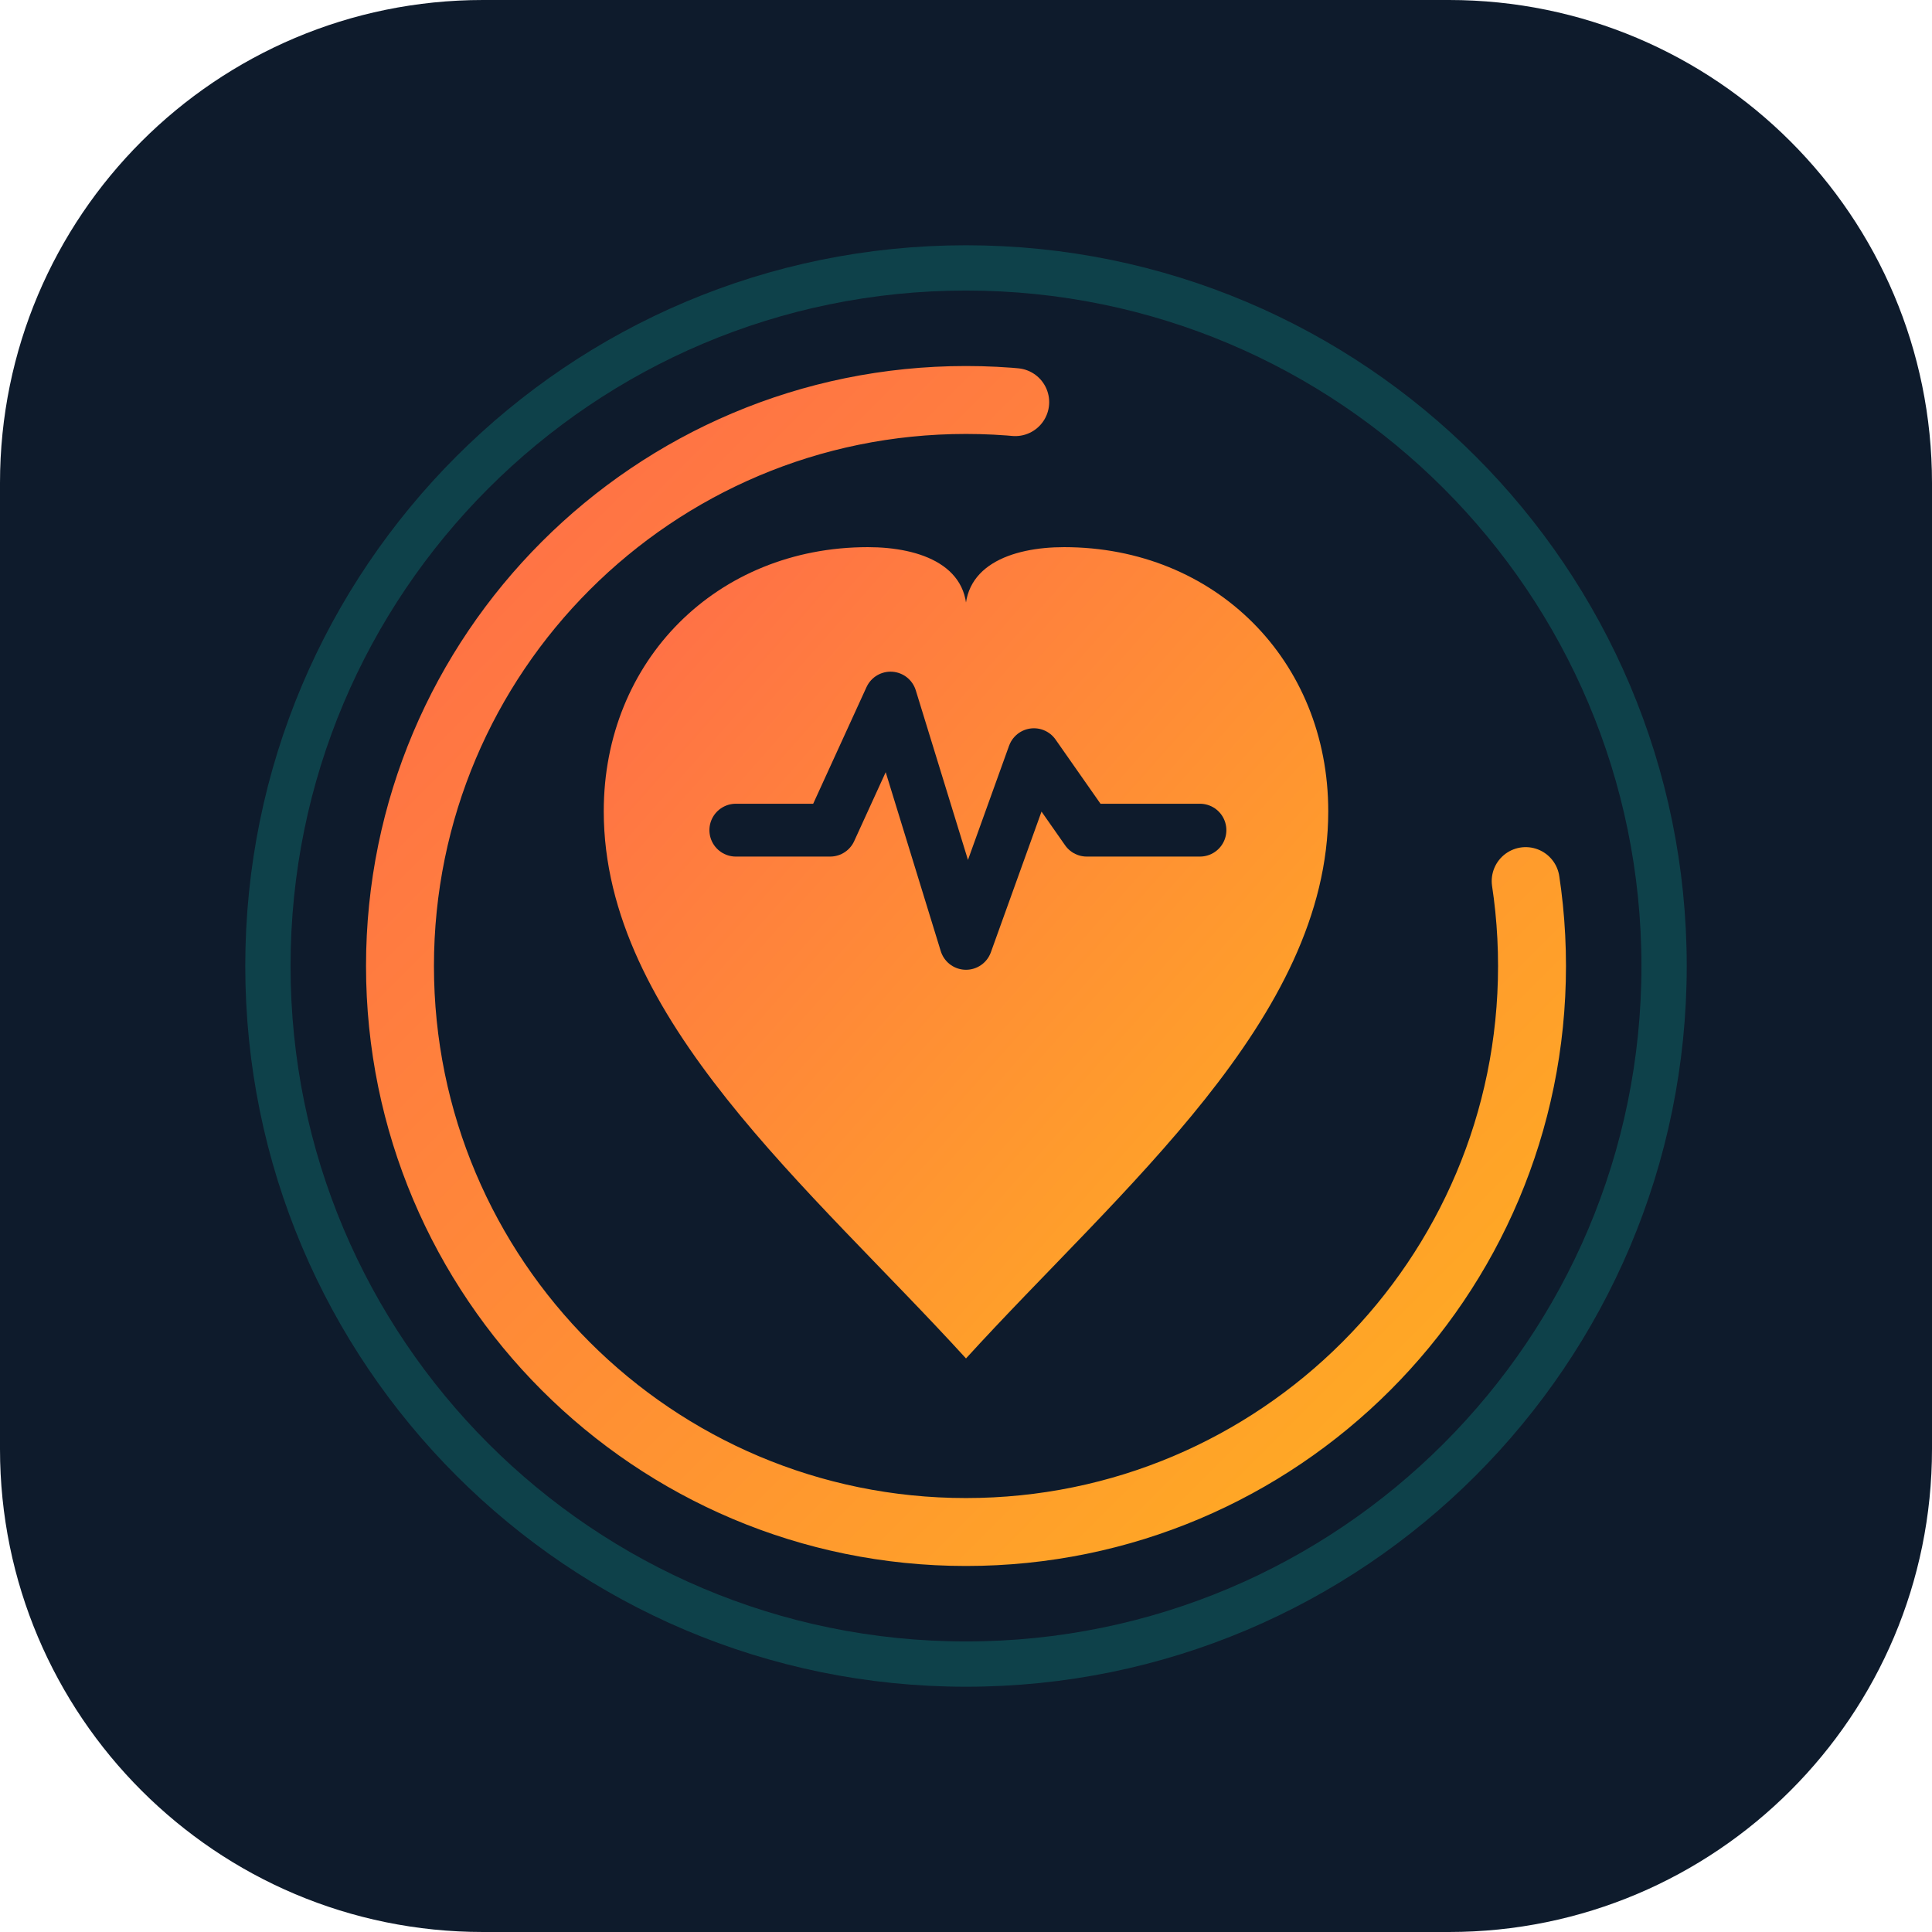
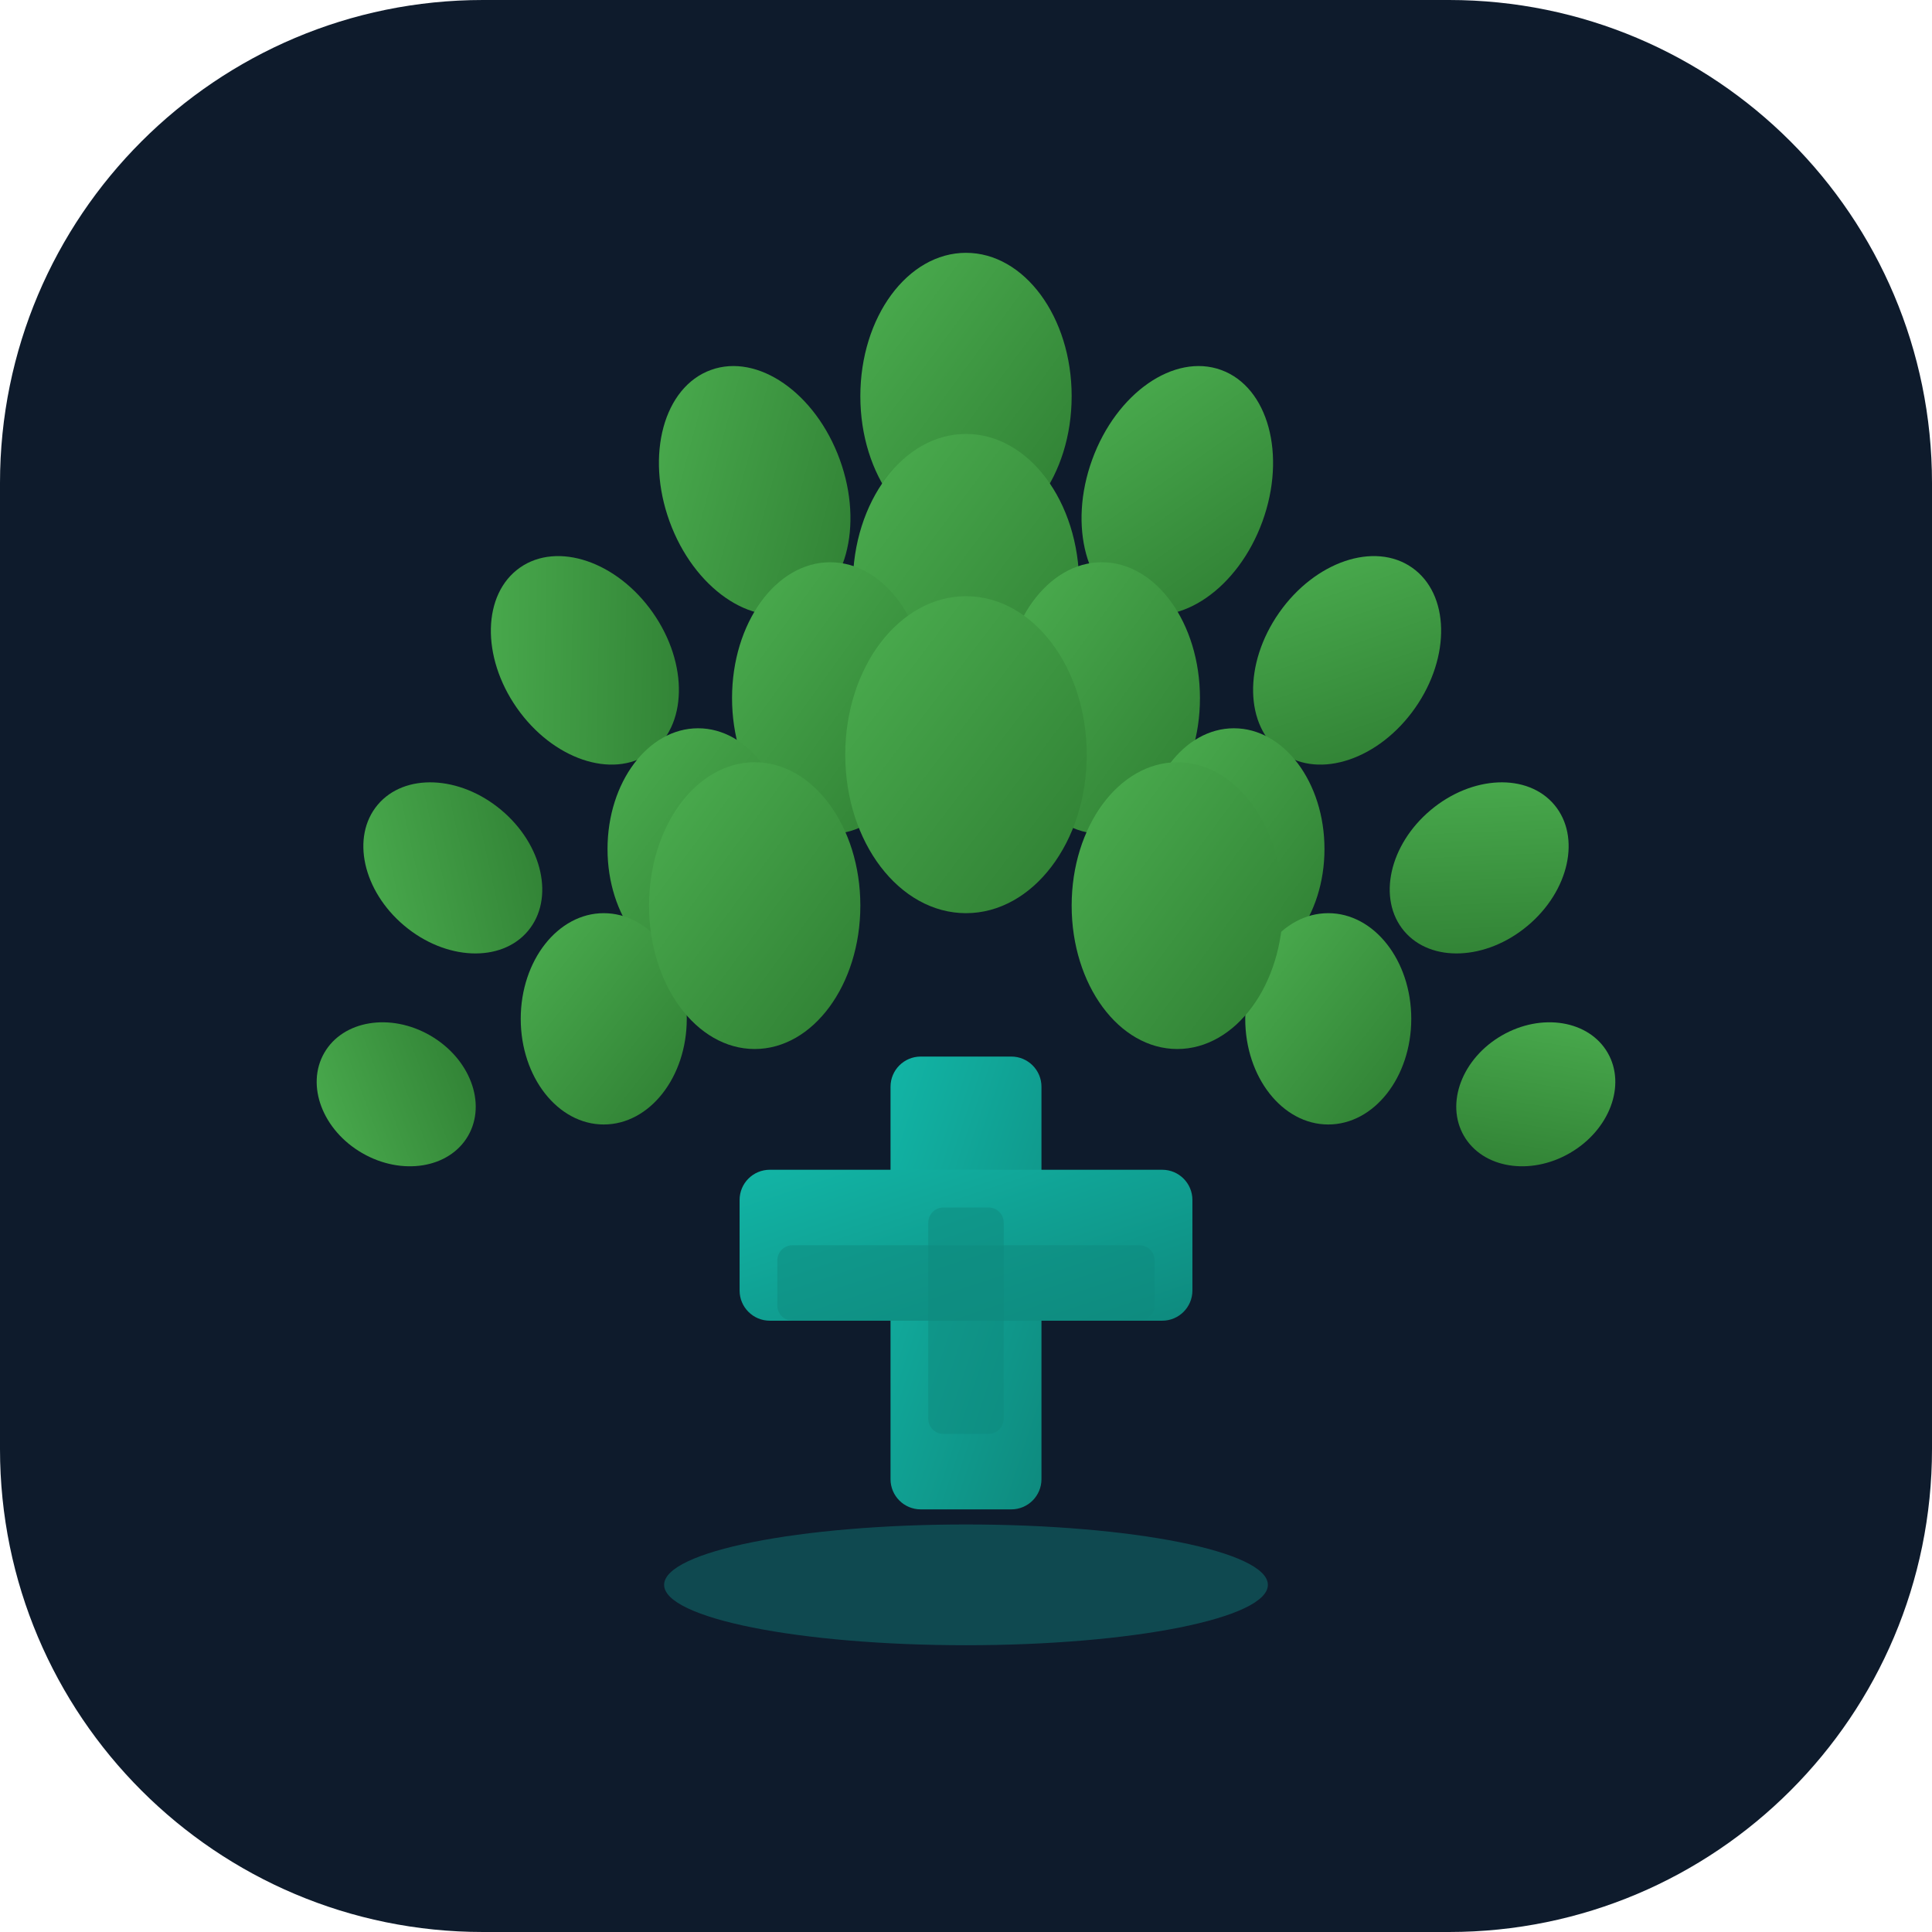
<svg xmlns="http://www.w3.org/2000/svg" viewBox="0 0 512 512" width="512" height="512">
  <defs>
-     <linearGradient id="nestGrad" x1="0%" y1="0%" x2="100%" y2="100%">
-       <stop offset="0%" stop-color="#FF6B4A" />
-       <stop offset="100%" stop-color="#FFB020" />
+     <linearGradient id="leafGrad" x1="0%" y1="0%" x2="100%" y2="100%">
+       <stop offset="0%" stop-color="#4CAF50" />
+       <stop offset="100%" stop-color="#2E7D32" />
    </linearGradient>
-     <linearGradient id="tealGrad" x1="0%" y1="0%" x2="100%" y2="100%">
+     <linearGradient id="trunkGrad" x1="0%" y1="0%" x2="100%" y2="100%">
+       <stop offset="0%" stop-color="#12B5A6" />
+       <stop offset="100%" stop-color="#0E8A7E" />
+     </linearGradient>
+     <linearGradient id="crossGrad" x1="0%" y1="0%" x2="100%" y2="100%">
      <stop offset="0%" stop-color="#12B5A6" />
      <stop offset="100%" stop-color="#0E8A7E" />
    </linearGradient>
  </defs>
  <rect width="512" height="512" rx="128" fill="#0E1B2C" />
-   <circle cx="256" cy="256" r="185" fill="none" stroke="#12B5A6" stroke-width="12" stroke-opacity="0.25" />
-   <circle cx="256" cy="256" r="150" fill="none" stroke="url(#nestGrad)" stroke-width="18" stroke-dasharray="720 200" stroke-linecap="round" />
-   <path d="M256 360 C215 315, 160 270, 160 215 C160 175, 190 145, 230 145 C244 145, 258 150, 256 165 C254 150, 268 145, 282 145 C322 145, 352 175, 352 215 C352 270, 297 315, 256 360 Z" fill="url(#nestGrad)" />
-   <path d="M195 220 L220 220 L236 185 L256 250 L274 200 L288 220 L318 220" fill="none" stroke="#0E1B2C" stroke-width="14" stroke-linecap="round" stroke-linejoin="round" />
+   <g fill="url(#leafGrad)">
+     <ellipse cx="256" cy="105" rx="28" ry="38" transform="rotate(0 256 105)" />
+     <ellipse cx="200" cy="130" rx="24" ry="34" transform="rotate(-20 200 130)" />
+     <ellipse cx="312" cy="130" rx="24" ry="34" transform="rotate(20 312 130)" />
+     <ellipse cx="155" cy="175" rx="22" ry="30" transform="rotate(-35 155 175)" />
+     <ellipse cx="357" cy="175" rx="22" ry="30" transform="rotate(35 357 175)" />
+     <ellipse cx="120" cy="230" rx="20" ry="26" transform="rotate(-50 120 230)" />
+     <ellipse cx="392" cy="230" rx="20" ry="26" transform="rotate(50 392 230)" />
+     <ellipse cx="105" cy="290" rx="18" ry="22" transform="rotate(-60 105 290)" />
+     <ellipse cx="407" cy="290" rx="18" ry="22" transform="rotate(60 407 290)" />
+     <ellipse cx="256" cy="155" rx="30" ry="40" />
+     <ellipse cx="220" cy="185" rx="26" ry="36" />
+     <ellipse cx="292" cy="185" rx="26" ry="36" />
+     <ellipse cx="185" cy="225" rx="24" ry="32" />
+     <ellipse cx="327" cy="225" rx="24" ry="32" />
+     <ellipse cx="160" cy="270" rx="22" ry="28" />
+     <ellipse cx="352" cy="270" rx="22" ry="28" />
+     <ellipse cx="256" cy="200" rx="32" ry="42" />
+     <ellipse cx="200" cy="240" rx="28" ry="38" />
+     <ellipse cx="312" cy="240" rx="28" ry="38" />
+   </g>
+   <g fill="url(#crossGrad)">
+     <rect x="236" y="280" width="40" height="120" rx="8" />
+     <rect x="196" y="310" width="120" height="40" rx="8" />
+   </g>
+   <rect x="246" y="320" width="20" height="60" rx="4" fill="#0E8A7E" opacity="0.5" />
+   <rect x="206" y="330" width="100" height="20" rx="4" fill="#0E8A7E" opacity="0.5" />
+   <ellipse cx="256" cy="420" rx="80" ry="16" fill="#12B5A6" opacity="0.3" />
</svg>
